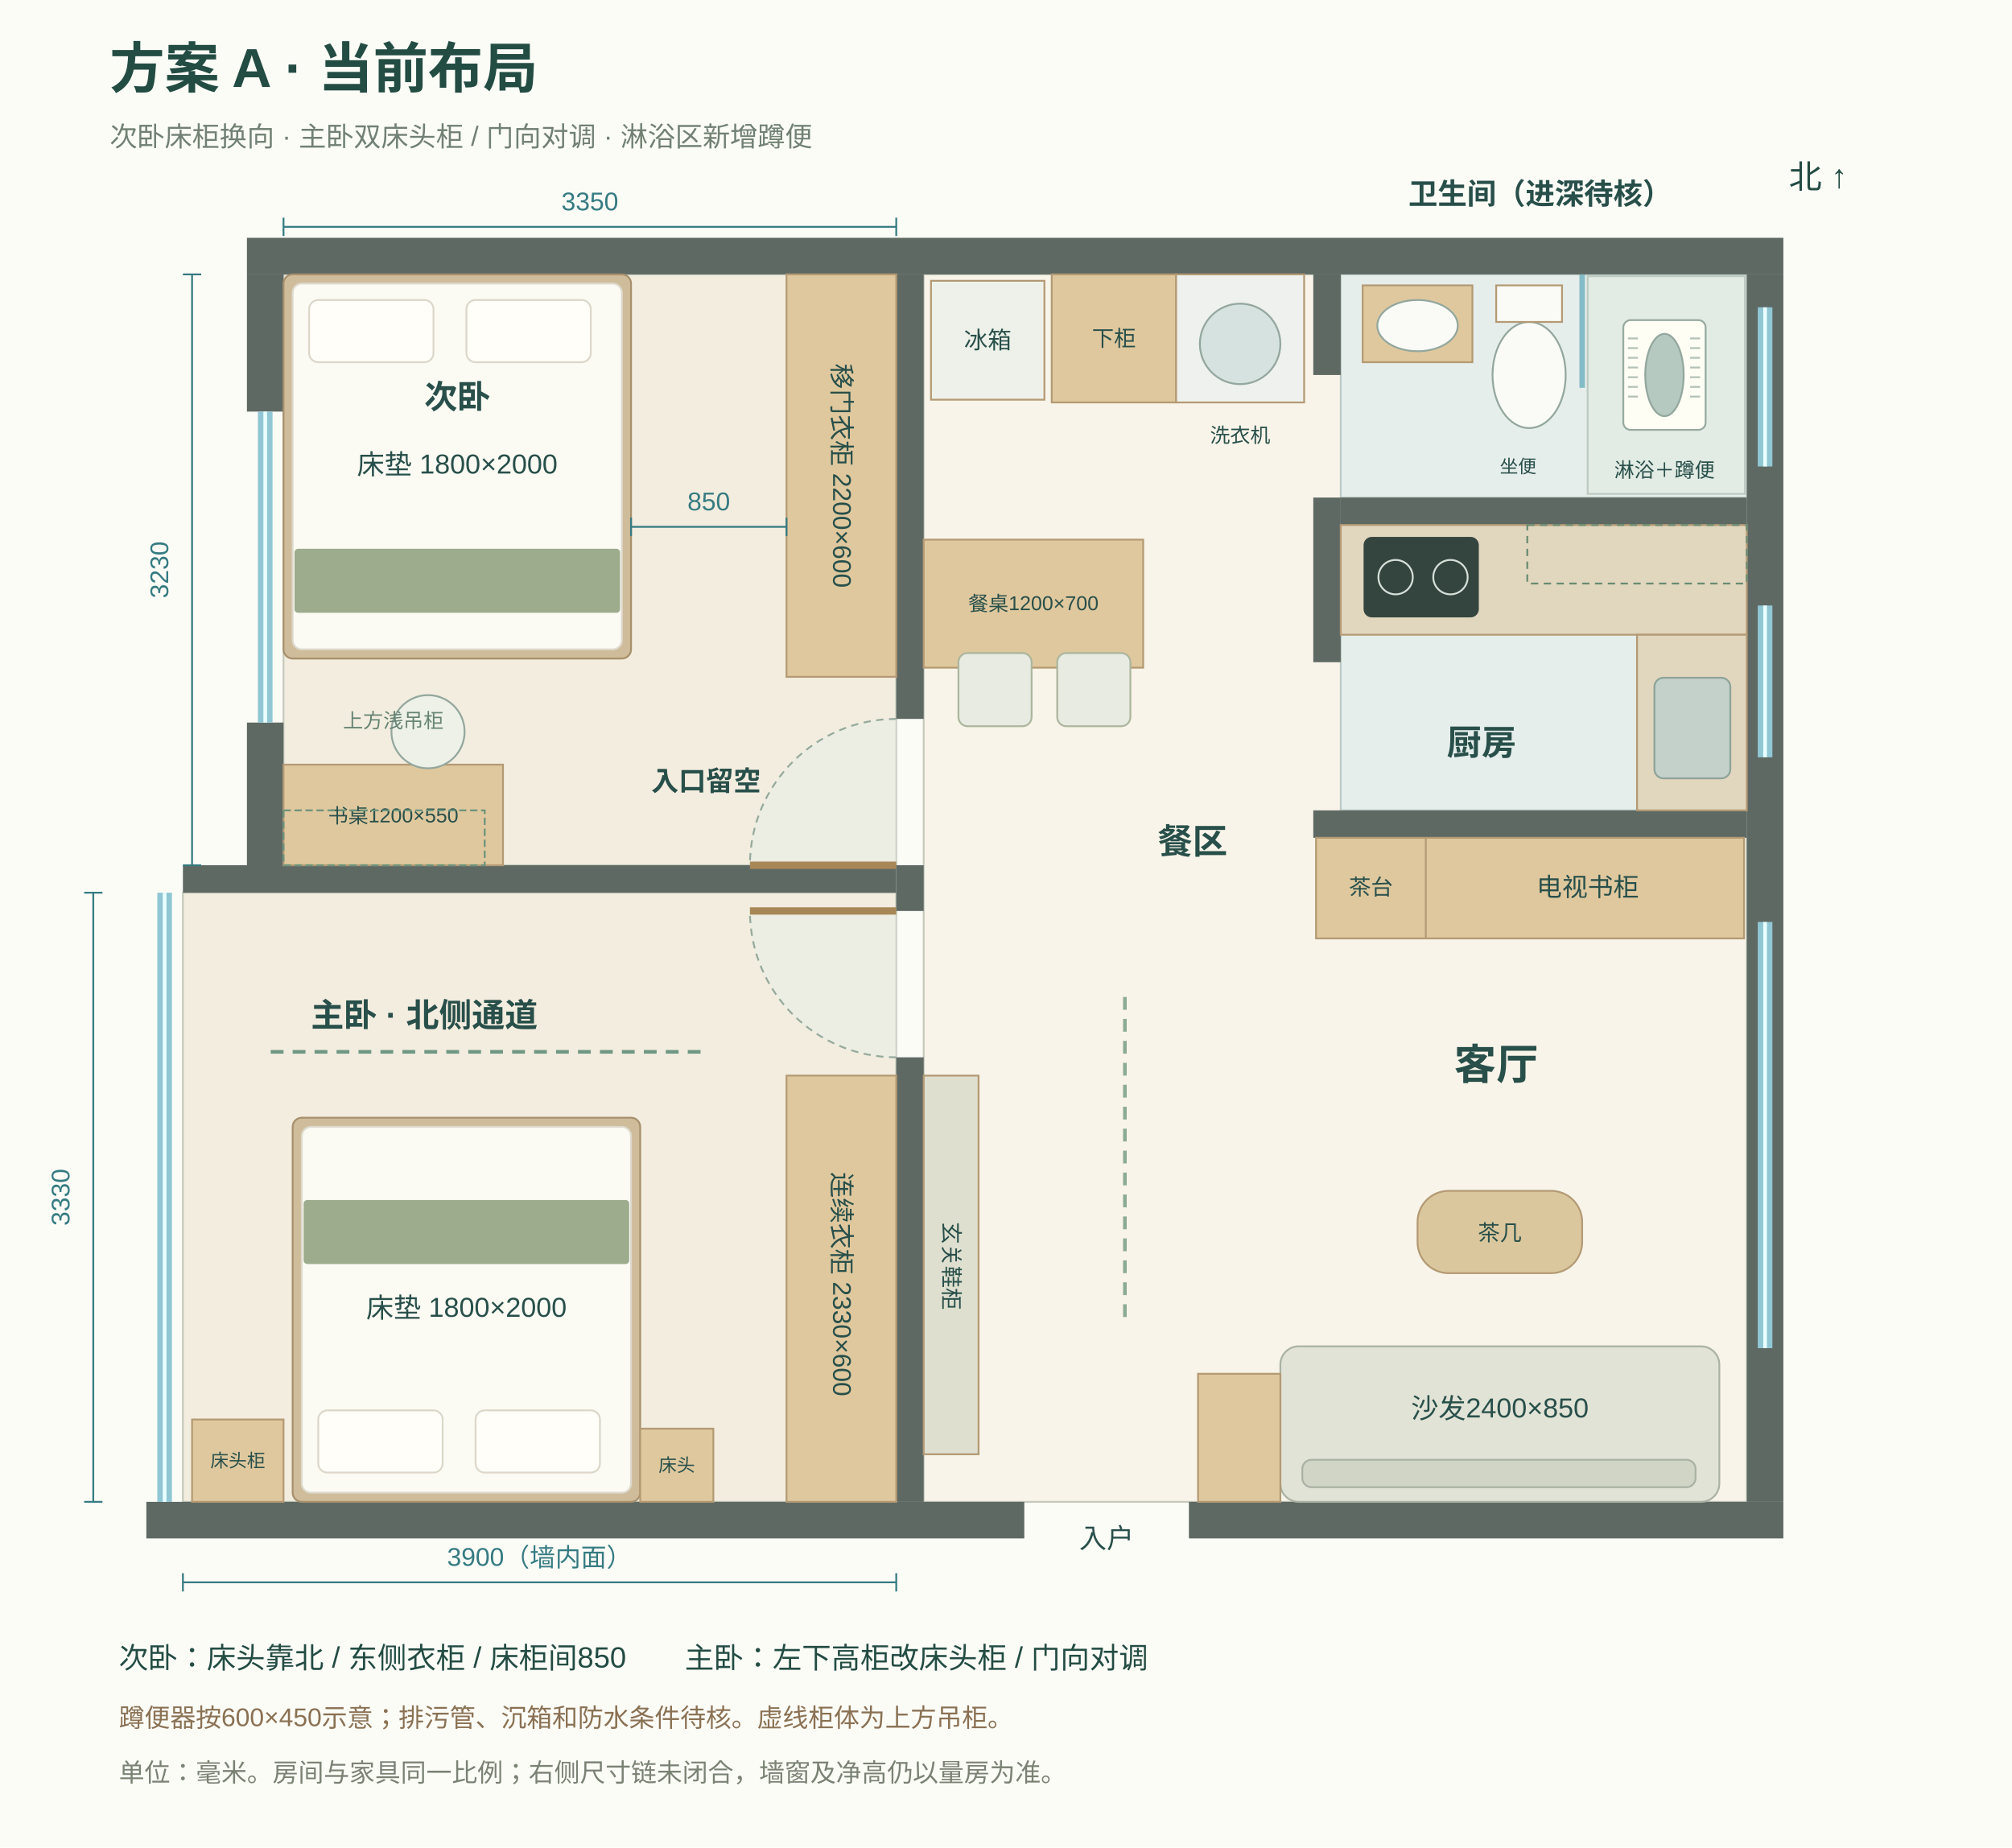
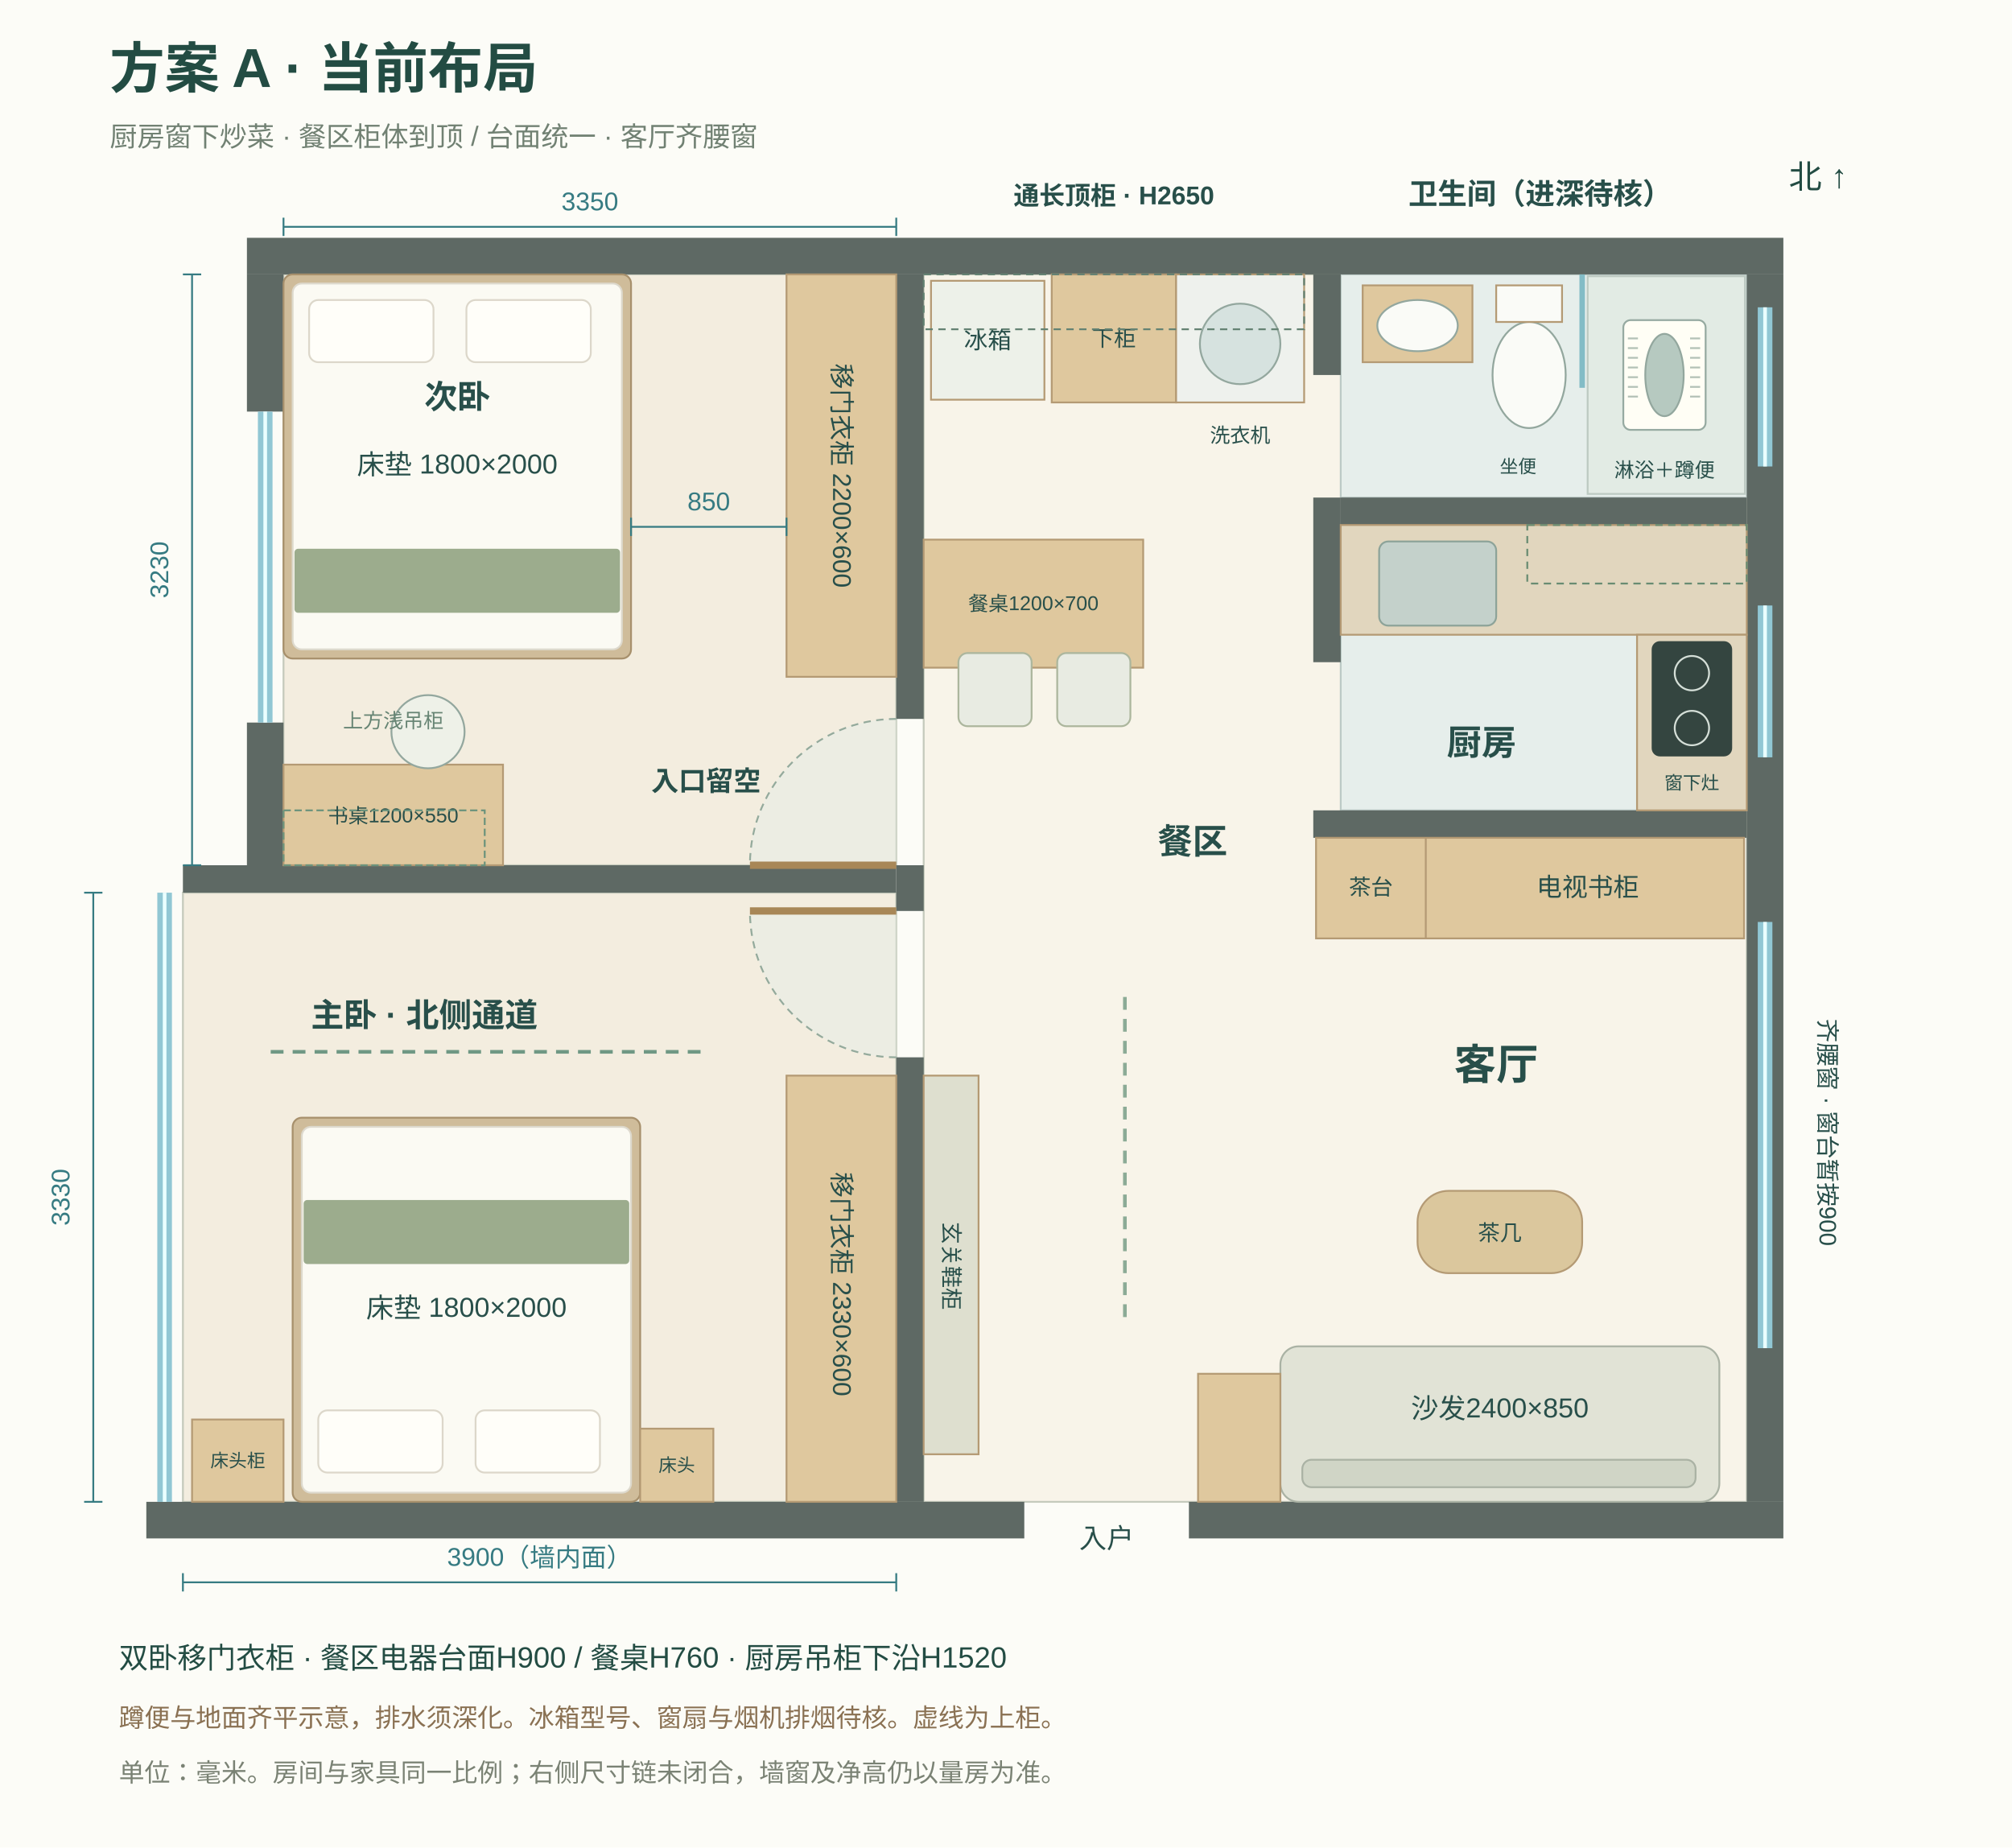
<svg xmlns="http://www.w3.org/2000/svg" width="1100" height="1010" viewBox="0 0 1100 1010">
  <rect width="1100" height="1010" fill="#fcfcf7" />
  <g font-family="PingFang SC,Microsoft YaHei,Arial,sans-serif">
    <text x="60" y="48" font-size="30" font-weight="650" fill="#234c43">方案 A · 当前布局</text>
-     <text x="60" y="80" font-size="15" fill="#718173">次卧床柜换向 · 主卧双床头柜 / 门向对调 · 淋浴区新增蹲便</text>
+     <text x="60" y="80" font-size="15" fill="#718173">厨房窗下炒菜 · 餐区柜体到顶 / 台面统一 · 客厅齐腰窗</text>
    <text x="1010" y="103" text-anchor="end" font-size="18" fill="#234c43">北 ↑</text>
    <rect x="155.0" y="150" width="335.0" height="323.0" rx="0" fill="#f3eddf" stroke="#c5cabc" stroke-width="1" />
    <rect x="100" y="488.0" width="390.0" height="333.0" rx="0" fill="#f3eddf" stroke="#c5cabc" stroke-width="1" />
    <rect x="505.0" y="150" width="450.0" height="671.0" rx="0" fill="#f8f4e9" stroke="#c5cabc" stroke-width="1" />
    <rect x="733.0" y="150" width="222" height="122.0" rx="0" fill="#e6eeeb" stroke="#bccac6" stroke-width="1" />
    <rect x="733.0" y="287.0" width="222" height="156.0" rx="0" fill="#e6eeeb" stroke="#bccac6" stroke-width="1" />
    <rect x="135.0" y="130.0" width="840.0" height="20.0" rx="0" fill="#5e6964" stroke="#5e6964" stroke-width="0" />
    <rect x="135.0" y="150" width="20.0" height="75.0" rx="0" fill="#5e6964" stroke="#5e6964" stroke-width="0" />
    <rect x="135.0" y="395.0" width="20.0" height="78.0" rx="0" fill="#5e6964" stroke="#5e6964" stroke-width="0" />
    <rect x="100" y="473.0" width="390.0" height="15.0" rx="0" fill="#5e6964" stroke="#5e6964" stroke-width="0" />
    <rect x="80.0" y="821.0" width="480.0" height="20.0" rx="0" fill="#5e6964" stroke="#5e6964" stroke-width="0" />
    <rect x="650.0" y="821.0" width="325.0" height="20.0" rx="0" fill="#5e6964" stroke="#5e6964" stroke-width="0" />
    <rect x="490.0" y="150" width="15.0" height="243" rx="0" fill="#5e6964" stroke="#5e6964" stroke-width="0" />
    <rect x="490.0" y="473.0" width="15.0" height="25.0" rx="0" fill="#5e6964" stroke="#5e6964" stroke-width="0" />
    <rect x="490.0" y="578.0" width="15.0" height="243" rx="0" fill="#5e6964" stroke="#5e6964" stroke-width="0" />
    <rect x="718.0" y="150" width="15.0" height="55" rx="0" fill="#5e6964" stroke="#5e6964" stroke-width="0" />
    <rect x="718.0" y="272.0" width="15.0" height="90.0" rx="0" fill="#5e6964" stroke="#5e6964" stroke-width="0" />
    <rect x="733.0" y="272.0" width="222" height="15.0" rx="0" fill="#5e6964" stroke="#5e6964" stroke-width="0" />
    <rect x="718.0" y="443.0" width="237.0" height="15.0" rx="0" fill="#5e6964" stroke="#5e6964" stroke-width="0" />
    <rect x="955" y="150" width="20.0" height="671.0" rx="0" fill="#5e6964" stroke="#5e6964" stroke-width="0" />
    <path d="M145.0 225.0 L145.0 395.0" fill="none" stroke="#91c7d4" stroke-width="8" />
    <path d="M145.0 225.0 L145.0 395.0" fill="none" stroke="#eaffff" stroke-width="2" />
    <path d="M90.0 488.0 L90.0 821.0" fill="none" stroke="#91c7d4" stroke-width="8" />
    <path d="M90.0 488.0 L90.0 821.0" fill="none" stroke="#eaffff" stroke-width="2" />
    <path d="M965.0 168.0 L965.0 255.0" fill="none" stroke="#91c7d4" stroke-width="8" />
    <path d="M965.0 168.0 L965.0 255.0" fill="none" stroke="#eaffff" stroke-width="2" />
    <path d="M965.0 331.0 L965.0 414.0" fill="none" stroke="#91c7d4" stroke-width="8" />
    <path d="M965.0 331.0 L965.0 414.0" fill="none" stroke="#eaffff" stroke-width="2" />
    <path d="M965.0 504.0 L965.0 737.0" fill="none" stroke="#91c7d4" stroke-width="8" />
    <path d="M965.0 504.0 L965.0 737.0" fill="none" stroke="#eaffff" stroke-width="2" />
    <path d="M490 473 L490 393.0 A80 80 0 0 0 410 473 Z" fill="#e6eee9" fill-opacity=".5" stroke="none" />
    <path d="M490 393.0 A80 80 0 0 0 410 473" stroke="#94aa9c" stroke-width="1" fill="none" stroke-dasharray="4 3" />
    <path d="M410.0 473 L490.0 473" fill="none" stroke="#a88757" stroke-width="4" />
    <path d="M490 498.0 L490 578.0 A80 80 0 0 1 410 498.0 Z" fill="#e6eee9" fill-opacity=".5" stroke="none" />
    <path d="M490 578.0 A80 80 0 0 1 410 498.0" stroke="#94aa9c" stroke-width="1" fill="none" stroke-dasharray="4 3" />
    <path d="M410.0 498.0 L490.0 498.0" fill="none" stroke="#a88757" stroke-width="4" />
    <rect x="155.0" y="150" width="190.0" height="210.0" rx="5" fill="#cfbc9a" stroke="#a7906c" stroke-width="1" />
    <rect x="160.0" y="155.0" width="180.0" height="200" rx="5" fill="#fbfaf3" stroke="#ddd9cd" stroke-width="1" />
    <rect x="169.0" y="164.0" width="68.0" height="34.0" rx="5" fill="#fffef9" stroke="#dcd7ca" stroke-width="1" />
    <rect x="255.0" y="164.0" width="68.0" height="34.0" rx="5" fill="#fffef9" stroke="#dcd7ca" stroke-width="1" />
    <rect x="161.0" y="300.0" width="178.0" height="35.0" rx="2" fill="#9cac8d" stroke="#9cac8d" stroke-width="0" />
    <text x="250.0" y="254.0" text-anchor="middle" dominant-baseline="middle" font-size="15" font-weight="400" fill="#284f4a">床垫 1800×2000</text>
    <rect x="430.0" y="150" width="60.0" height="220" rx="0" fill="#dfc89e" stroke="#b49a74" stroke-width="1" />
    <text x="460.0" y="260.0" text-anchor="middle" dominant-baseline="middle" font-size="14" font-weight="400" fill="#284f4a" transform="rotate(90 460.0 260.0)">移门衣柜 2200×600</text>
    <rect x="155.0" y="418.0" width="120.0" height="55" rx="0" fill="#dfc89e" stroke="#b49a74" stroke-width="1" />
    <text x="215.0" y="446.0" text-anchor="middle" dominant-baseline="middle" font-size="11" font-weight="400" fill="#284f4a">书桌1200×550</text>
    <rect x="155.0" y="443.0" width="110" height="30.0" rx="0" fill="none" stroke="#6c937c" stroke-width="1" stroke-dasharray="4 2" />
    <ellipse cx="234.0" cy="400.0" rx="20.0" ry="20.0" fill="#eef1e8" stroke="#93a79e" />
    <text x="215.0" y="394.0" text-anchor="middle" dominant-baseline="middle" font-size="11" font-weight="400" fill="#668473">上方浅吊柜</text>
    <text x="386.0" y="427.0" text-anchor="middle" dominant-baseline="middle" font-size="15" font-weight="600" fill="#284f4a">入口留空</text>
    <path d="M345.0 288.0 L430.0 288.0" fill="none" stroke="#367b82" stroke-width="1" />
    <path d="M345.0 283.0 L345.0 293.0" fill="none" stroke="#367b82" stroke-width="1" />
    <path d="M430.0 283.0 L430.0 293.0" fill="none" stroke="#367b82" stroke-width="1" />
    <text x="387.5" y="275.0" text-anchor="middle" dominant-baseline="middle" font-size="14" font-weight="400" fill="#367b82">850</text>
    <text x="250.0" y="217.0" text-anchor="middle" dominant-baseline="middle" font-size="18" font-weight="600" fill="#284f4a">次卧</text>
    <rect x="160.0" y="611.0" width="190.0" height="210.0" rx="5" fill="#cfbc9a" stroke="#a7906c" stroke-width="1" />
    <rect x="165.0" y="616.0" width="180.0" height="200" rx="5" fill="#fbfaf3" stroke="#ddd9cd" stroke-width="1" />
    <rect x="174.0" y="771" width="68.0" height="34.0" rx="5" fill="#fffef9" stroke="#dcd7ca" stroke-width="1" />
    <rect x="260.0" y="771" width="68.0" height="34.0" rx="5" fill="#fffef9" stroke="#dcd7ca" stroke-width="1" />
    <rect x="166.0" y="656.0" width="178.0" height="35.0" rx="2" fill="#9cac8d" stroke="#9cac8d" stroke-width="0" />
    <text x="255" y="715.0" text-anchor="middle" dominant-baseline="middle" font-size="15" font-weight="400" fill="#284f4a">床垫 1800×2000</text>
    <rect x="430.0" y="588.0" width="60.0" height="233.0" rx="0" fill="#dfc89e" stroke="#b49a74" stroke-width="1" />
-     <text x="460.0" y="702.0" text-anchor="middle" dominant-baseline="middle" font-size="14" font-weight="400" fill="#284f4a" transform="rotate(90 460.0 702.0)">连续衣柜 2330×600</text>
+     <text x="460.0" y="702.0" text-anchor="middle" dominant-baseline="middle" font-size="14" font-weight="400" fill="#284f4a" transform="rotate(90 460.0 702.0)">移门衣柜 2330×600</text>
    <rect x="105.0" y="776.0" width="50.0" height="45.0" rx="0" fill="#dfc89e" stroke="#b49a74" stroke-width="1" />
    <text x="130.0" y="798.5" text-anchor="middle" dominant-baseline="middle" font-size="10" font-weight="400" fill="#284f4a">床头柜</text>
    <rect x="350.0" y="781.0" width="40.0" height="40.0" rx="0" fill="#dfc89e" stroke="#b49a74" stroke-width="1" />
    <text x="370.0" y="801.0" text-anchor="middle" dominant-baseline="middle" font-size="10" font-weight="400" fill="#284f4a">床头</text>
    <text x="232.0" y="555.0" text-anchor="middle" dominant-baseline="middle" font-size="18" font-weight="600" fill="#284f4a">主卧 · 北侧通道</text>
    <path d="M148.0 575.0 L387.0 575.0" fill="none" stroke="#6f9884" stroke-width="2" stroke-dasharray="7 5" />
    <rect x="509.0" y="153.5" width="62.0" height="65.0" rx="0" fill="#edf1e9" stroke="#b49a74" stroke-width="1" />
    <text x="540.0" y="186.0" text-anchor="middle" dominant-baseline="middle" font-size="13" font-weight="400" fill="#284f4a">冰箱</text>
    <rect x="575.0" y="150" width="68.0" height="70.0" rx="0" fill="#dfc89e" stroke="#b49a74" stroke-width="1" />
    <text x="609.0" y="185.0" text-anchor="middle" dominant-baseline="middle" font-size="12" font-weight="400" fill="#284f4a">下柜</text>
    <rect x="643.0" y="150" width="70.0" height="70.0" rx="0" fill="#eef1ed" stroke="#b49a74" stroke-width="1" />
    <ellipse cx="678.0" cy="188.0" rx="22.0" ry="22.0" fill="#d6e2df" stroke="#93a79e" />
    <text x="678.0" y="238.0" text-anchor="middle" dominant-baseline="middle" font-size="11" font-weight="400" fill="#284f4a">洗衣机</text>
+     <rect x="505.0" y="150" width="208.0" height="30.0" rx="0" fill="none" stroke="#648273" stroke-width="1" stroke-dasharray="4 3" />
+     <text x="609.0" y="107.0" text-anchor="middle" dominant-baseline="middle" font-size="14" font-weight="600" fill="#284f4a">通长顶柜 · H2650</text>
    <rect x="505.0" y="295.0" width="120.0" height="70.0" rx="0" fill="#dfc89e" stroke="#b49a74" stroke-width="1" />
    <text x="565.0" y="330.0" text-anchor="middle" dominant-baseline="middle" font-size="11" font-weight="400" fill="#284f4a">餐桌1200×700</text>
    <rect x="524.0" y="357.0" width="40.0" height="40.0" rx="5" fill="#e8ebe2" stroke="#acb69d" stroke-width="1" />
    <rect x="578.0" y="357.0" width="40.0" height="40.0" rx="5" fill="#e8ebe2" stroke="#acb69d" stroke-width="1" />
    <text x="652.0" y="460.0" text-anchor="middle" dominant-baseline="middle" font-size="19" font-weight="600" fill="#284f4a">餐区</text>
    <rect x="745.0" y="156.0" width="60.0" height="42.0" rx="0" fill="#dfc89e" stroke="#b49a74" stroke-width="1" />
    <ellipse cx="775.0" cy="178.0" rx="22.0" ry="14" fill="#fafbf7" stroke="#93a79e" />
    <ellipse cx="836.0" cy="205.0" rx="20.0" ry="29" fill="#fafbf7" stroke="#93a79e" />
    <rect x="818.0" y="156.0" width="36.0" height="20.0" rx="0" fill="#fafbf7" stroke="#b49a74" stroke-width="1" />
    <text x="830.0" y="255.0" text-anchor="middle" dominant-baseline="middle" font-size="10" font-weight="400" fill="#284f4a">坐便</text>
    <rect x="868.0" y="151.0" width="86.0" height="119.0" rx="0" fill="#e2ebe4" stroke="#bdcac2" stroke-width="1" />
    <path d="M865.0 150 L865.0 212.0" fill="none" stroke="#83bcc6" stroke-width="3" />
    <rect x="887.5" y="175.0" width="45.0" height="60.0" rx="4" fill="#fffef5" stroke="#96aaa1" stroke-width="1" />
    <ellipse cx="910.0" cy="205.0" rx="10.5" ry="22.5" fill="#b6c9c0" stroke="#93a79e" />
    <path d="M890.0 185.0 L895.5 185.0" fill="none" stroke="#b3c1b6" stroke-width="1" />
    <path d="M890.0 190.3 L895.5 190.3" fill="none" stroke="#b3c1b6" stroke-width="1" />
    <path d="M890.0 195.6 L895.5 195.6" fill="none" stroke="#b3c1b6" stroke-width="1" />
    <path d="M890.0 200.9 L895.5 200.9" fill="none" stroke="#b3c1b6" stroke-width="1" />
    <path d="M890.0 206.2 L895.5 206.2" fill="none" stroke="#b3c1b6" stroke-width="1" />
    <path d="M890.0 211.5 L895.5 211.5" fill="none" stroke="#b3c1b6" stroke-width="1" />
    <path d="M890.0 216.8 L895.5 216.8" fill="none" stroke="#b3c1b6" stroke-width="1" />
    <path d="M924.0 185.0 L929.5 185.0" fill="none" stroke="#b3c1b6" stroke-width="1" />
    <path d="M924.0 190.3 L929.5 190.3" fill="none" stroke="#b3c1b6" stroke-width="1" />
    <path d="M924.0 195.6 L929.5 195.6" fill="none" stroke="#b3c1b6" stroke-width="1" />
    <path d="M924.0 200.9 L929.5 200.9" fill="none" stroke="#b3c1b6" stroke-width="1" />
    <path d="M924.0 206.2 L929.5 206.2" fill="none" stroke="#b3c1b6" stroke-width="1" />
    <path d="M924.0 211.5 L929.5 211.5" fill="none" stroke="#b3c1b6" stroke-width="1" />
    <path d="M924.0 216.8 L929.5 216.8" fill="none" stroke="#b3c1b6" stroke-width="1" />
    <text x="910.0" y="257.0" text-anchor="middle" dominant-baseline="middle" font-size="11" font-weight="400" fill="#284f4a">淋浴＋蹲便</text>
    <text x="842.0" y="106.0" text-anchor="middle" dominant-baseline="middle" font-size="16" font-weight="600" fill="#284f4a">卫生间（进深待核）</text>
    <rect x="733.0" y="287.0" width="222" height="60.0" rx="0" fill="#e1d6be" stroke="#b49a74" stroke-width="1" />
    <rect x="895.0" y="347.0" width="60.0" height="96.0" rx="0" fill="#e1d6be" stroke="#b49a74" stroke-width="1" />
-     <rect x="746.0" y="294.0" width="62.0" height="43.0" rx="4" fill="#344540" stroke="#344540" stroke-width="1" />
-     <ellipse cx="763.0" cy="315.5" rx="9.4" ry="9.4" fill="#344540" stroke="#d5dfd8" />
-     <ellipse cx="793.0" cy="315.5" rx="9.4" ry="9.4" fill="#344540" stroke="#d5dfd8" />
-     <rect x="904.5" y="370.5" width="41.5" height="55" rx="5" fill="#c4d1cb" stroke="#8da399" stroke-width="1" />
+     <rect x="903.5" y="351.0" width="43.0" height="62.0" rx="4" fill="#344540" stroke="#344540" stroke-width="1" />
+     <ellipse cx="925.0" cy="368.0" rx="9.4" ry="9.4" fill="#344540" stroke="#d5dfd8" />
+     <ellipse cx="925.0" cy="398.0" rx="9.4" ry="9.4" fill="#344540" stroke="#d5dfd8" />
+     <rect x="754.0" y="296.0" width="64.0" height="46.0" rx="5" fill="#c4d1cb" stroke="#8da399" stroke-width="1" />
    <rect x="835.0" y="287.0" width="120.0" height="32.0" rx="0" fill="none" stroke="#698c72" stroke-width="1" stroke-dasharray="4 3" />
    <text x="810.0" y="406.0" text-anchor="middle" dominant-baseline="middle" font-size="19" font-weight="600" fill="#284f4a">厨房</text>
+     <text x="925.0" y="428.0" text-anchor="middle" dominant-baseline="middle" font-size="10" font-weight="400" fill="#284f4a">窗下灶</text>
    <rect x="719.5" y="458.0" width="234.0" height="55" rx="0" fill="#dfc89e" stroke="#b49a74" stroke-width="1" />
    <path d="M779.5 458.0 L779.5 513.0" fill="none" stroke="#b49a74" stroke-width="1" />
    <text x="749.5" y="485.0" text-anchor="middle" dominant-baseline="middle" font-size="12" font-weight="400" fill="#284f4a">茶台</text>
    <text x="868.0" y="485.0" text-anchor="middle" dominant-baseline="middle" font-size="14" font-weight="400" fill="#284f4a">电视书柜</text>
    <rect x="505.0" y="588.0" width="30.0" height="207" rx="0" fill="#dedfcf" stroke="#b49a74" stroke-width="1" />
    <text x="520.0" y="692.0" text-anchor="middle" dominant-baseline="middle" font-size="12" font-weight="400" fill="#284f4a" transform="rotate(90 520.0 692.0)">玄关鞋柜</text>
    <rect x="700" y="736.0" width="240.0" height="85.0" rx="10" fill="#e1e3d6" stroke="#aab2a4" stroke-width="1" />
    <rect x="712.0" y="798.0" width="215.0" height="15.0" rx="5" fill="#d0d5c6" stroke="#aab2a4" stroke-width="1" />
    <text x="820.0" y="770.0" text-anchor="middle" dominant-baseline="middle" font-size="15" font-weight="400" fill="#284f4a">沙发2400×850</text>
    <rect x="775.0" y="651.0" width="90.0" height="45.0" rx="17" fill="#dbc79d" stroke="#b49a74" stroke-width="1" />
    <text x="820.0" y="674.0" text-anchor="middle" dominant-baseline="middle" font-size="12" font-weight="400" fill="#284f4a">茶几</text>
    <rect x="655.0" y="751.0" width="45.0" height="70.0" rx="0" fill="#dfc89e" stroke="#b49a74" stroke-width="1" />
    <text x="818.0" y="582.0" text-anchor="middle" dominant-baseline="middle" font-size="23" font-weight="600" fill="#284f4a">客厅</text>
    <text x="605.0" y="841.0" text-anchor="middle" dominant-baseline="middle" font-size="15" font-weight="400" fill="#284f4a">入户</text>
    <path d="M615.0 720.0 L615.0 540.0" fill="none" stroke="#8cab96" stroke-width="2" stroke-dasharray="7 5" />
+     <text x="999.0" y="619.0" text-anchor="middle" dominant-baseline="middle" font-size="13" font-weight="400" fill="#284f4a" transform="rotate(90 999.0 619.0)">齐腰窗 · 窗台暂按900</text>
    <path d="M155.0 124.0 L490.0 124.0" fill="none" stroke="#367b82" stroke-width="1" />
    <path d="M155.0 119.0 L155.0 129.0" fill="none" stroke="#367b82" stroke-width="1" />
    <path d="M490.0 119.0 L490.0 129.0" fill="none" stroke="#367b82" stroke-width="1" />
    <text x="322.5" y="111.0" text-anchor="middle" dominant-baseline="middle" font-size="14" font-weight="400" fill="#367b82">3350</text>
    <path d="M100 865.0 L490.0 865.0" fill="none" stroke="#367b82" stroke-width="1" />
    <path d="M100 860.0 L100 870.0" fill="none" stroke="#367b82" stroke-width="1" />
    <path d="M490.0 860.0 L490.0 870.0" fill="none" stroke="#367b82" stroke-width="1" />
    <text x="295.0" y="852.0" text-anchor="middle" dominant-baseline="middle" font-size="14" font-weight="400" fill="#367b82">3900（墙内面）</text>
    <path d="M51.0 488.0 L51.0 821.0" fill="none" stroke="#367b82" stroke-width="1" />
    <path d="M46.0 488.0 L56.0 488.0" fill="none" stroke="#367b82" stroke-width="1" />
    <path d="M46.0 821.0 L56.0 821.0" fill="none" stroke="#367b82" stroke-width="1" />
    <text x="34.0" y="654.5" text-anchor="middle" dominant-baseline="middle" font-size="14" font-weight="400" fill="#367b82" transform="rotate(-90 34.0 654.5)">3330</text>
    <path d="M105.0 150 L105.0 473.0" fill="none" stroke="#367b82" stroke-width="1" />
    <path d="M100.0 150 L110.0 150" fill="none" stroke="#367b82" stroke-width="1" />
    <path d="M100.0 473.0 L110.0 473.0" fill="none" stroke="#367b82" stroke-width="1" />
    <text x="88.0" y="311.5" text-anchor="middle" dominant-baseline="middle" font-size="14" font-weight="400" fill="#367b82" transform="rotate(-90 88.0 311.5)">3230</text>
-     <text x="65" y="912" font-size="16" fill="#234c43">次卧：床头靠北 / 东侧衣柜 / 床柜间850　　主卧：左下高柜改床头柜 / 门向对调</text>
-     <text x="65" y="944" font-size="14" fill="#8a7153">蹲便器按600×450示意；排污管、沉箱和防水条件待核。虚线柜体为上方吊柜。</text>
+     <text x="65" y="912" font-size="16" fill="#234c43">双卧移门衣柜 · 餐区电器台面H900 / 餐桌H760 · 厨房吊柜下沿H1520</text>
+     <text x="65" y="944" font-size="14" fill="#8a7153">蹲便与地面齐平示意，排水须深化。冰箱型号、窗扇与烟机排烟待核。虚线为上柜。</text>
    <text x="65" y="974" font-size="14" fill="#7a8274">单位：毫米。房间与家具同一比例；右侧尺寸链未闭合，墙窗及净高仍以量房为准。</text>
  </g>
</svg>
